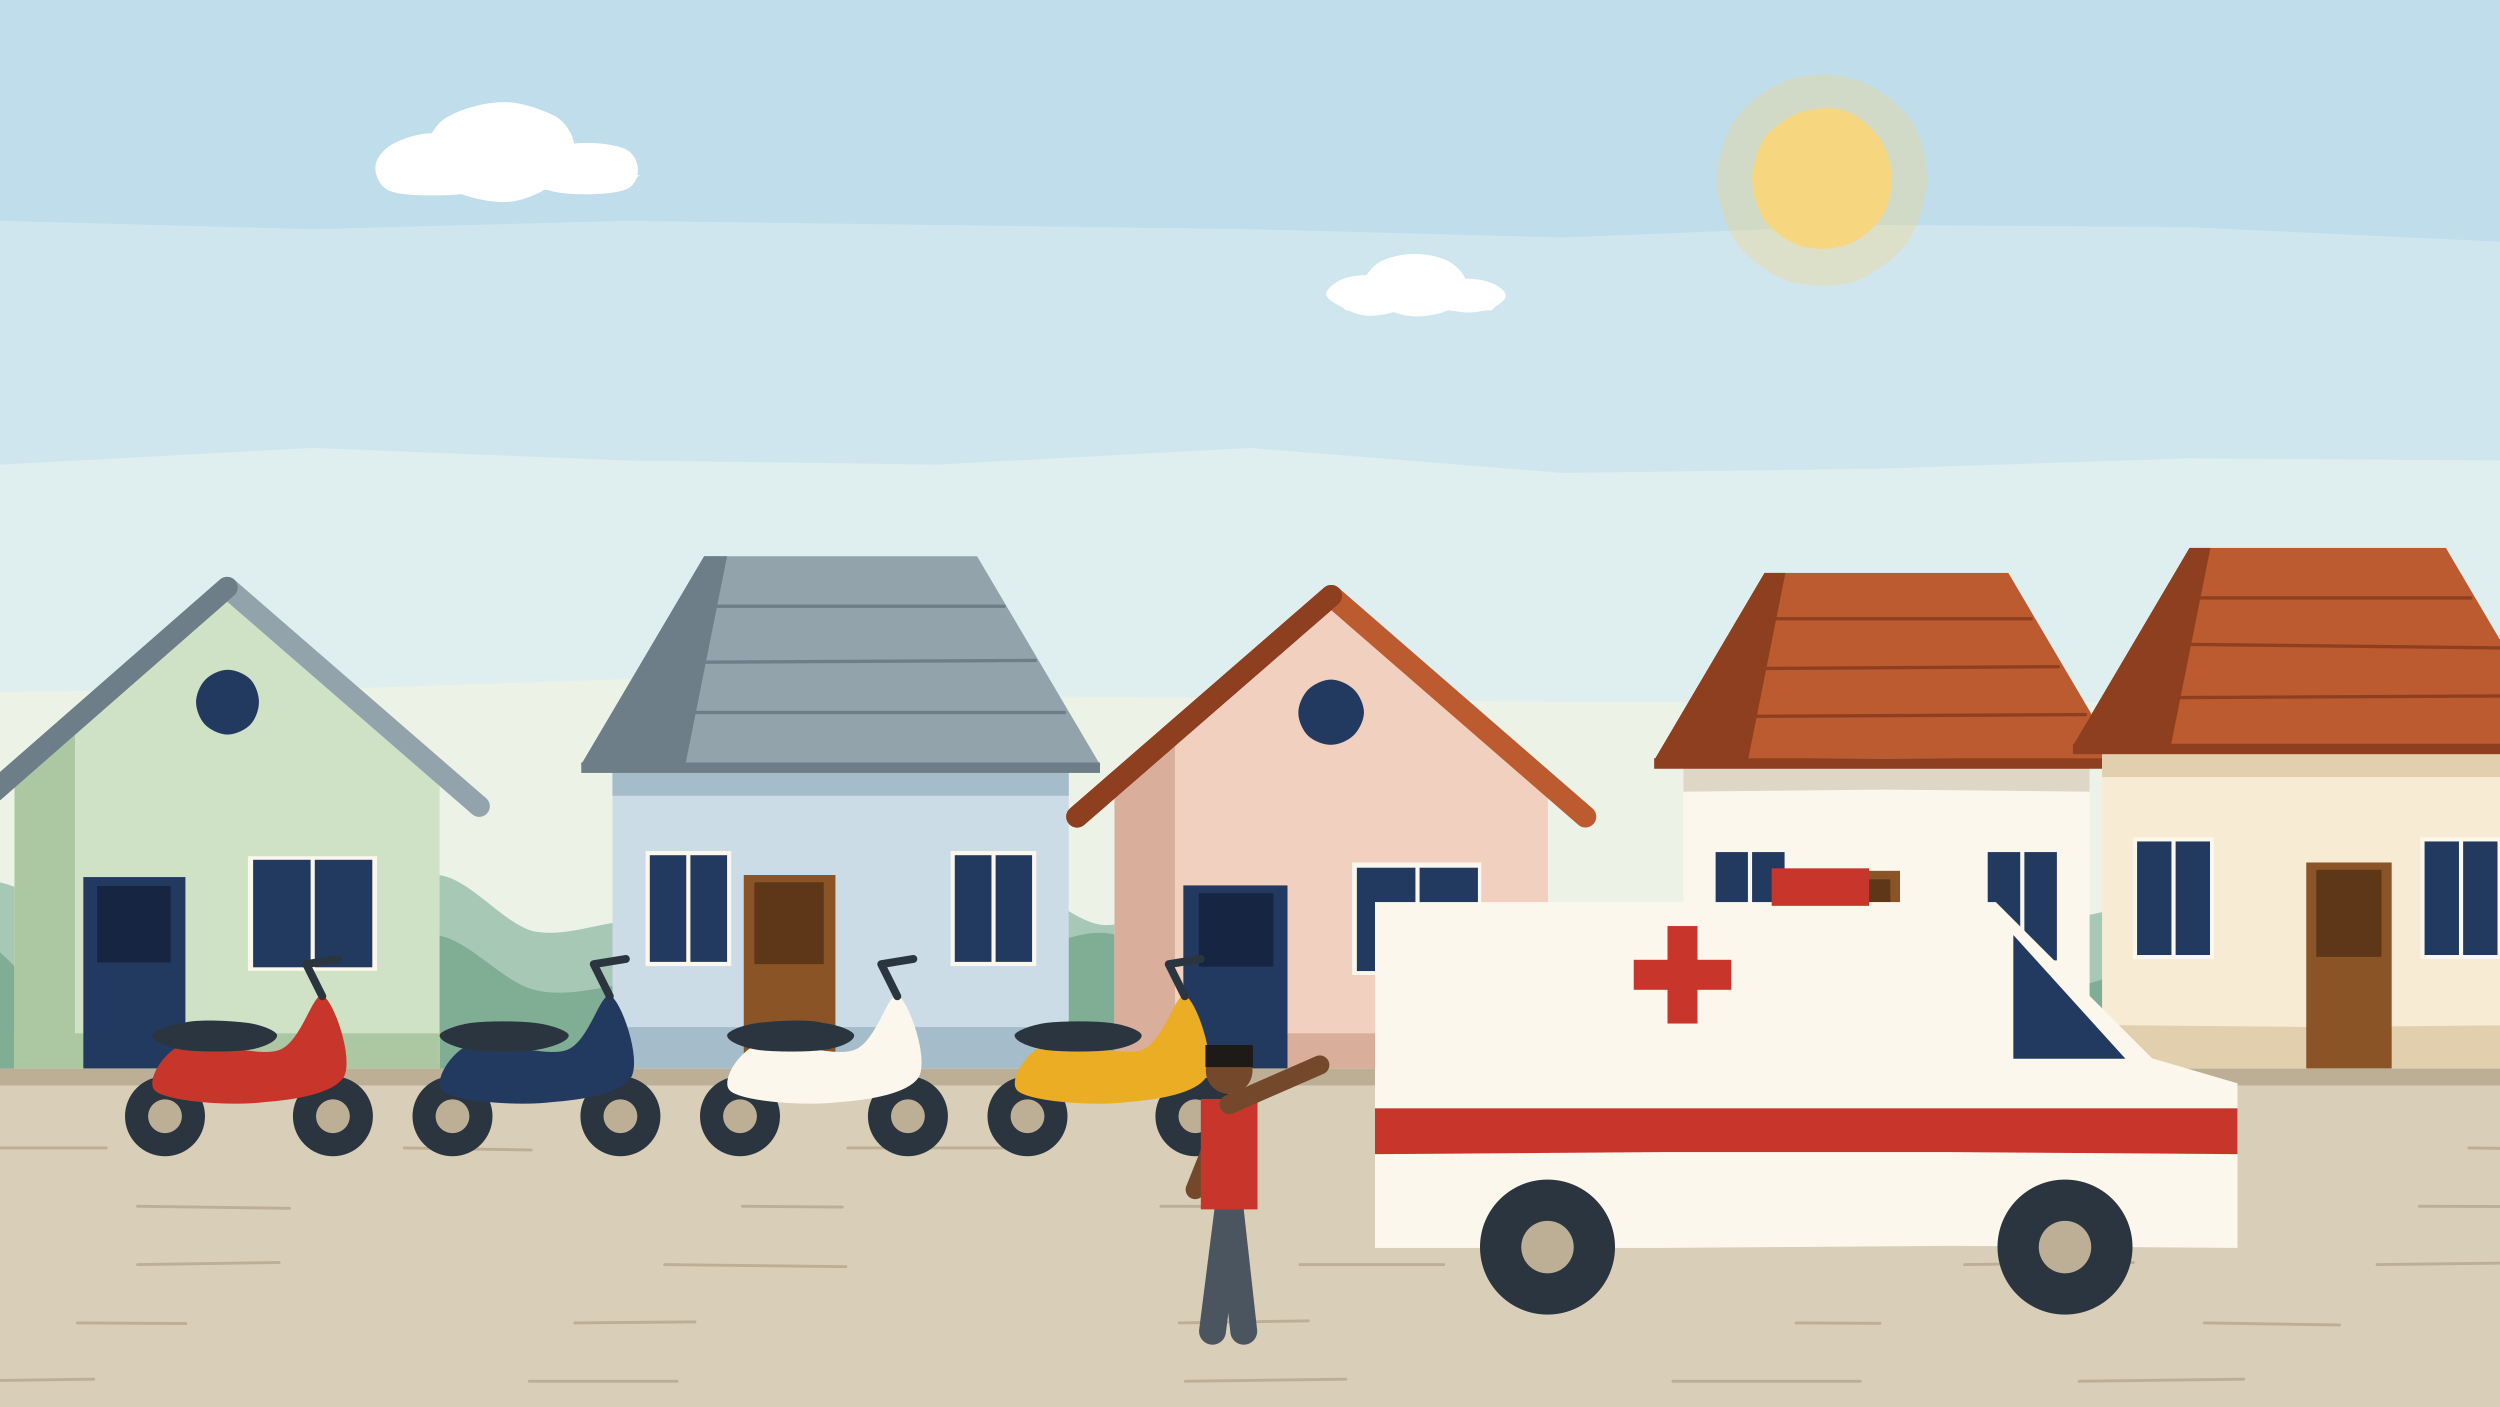
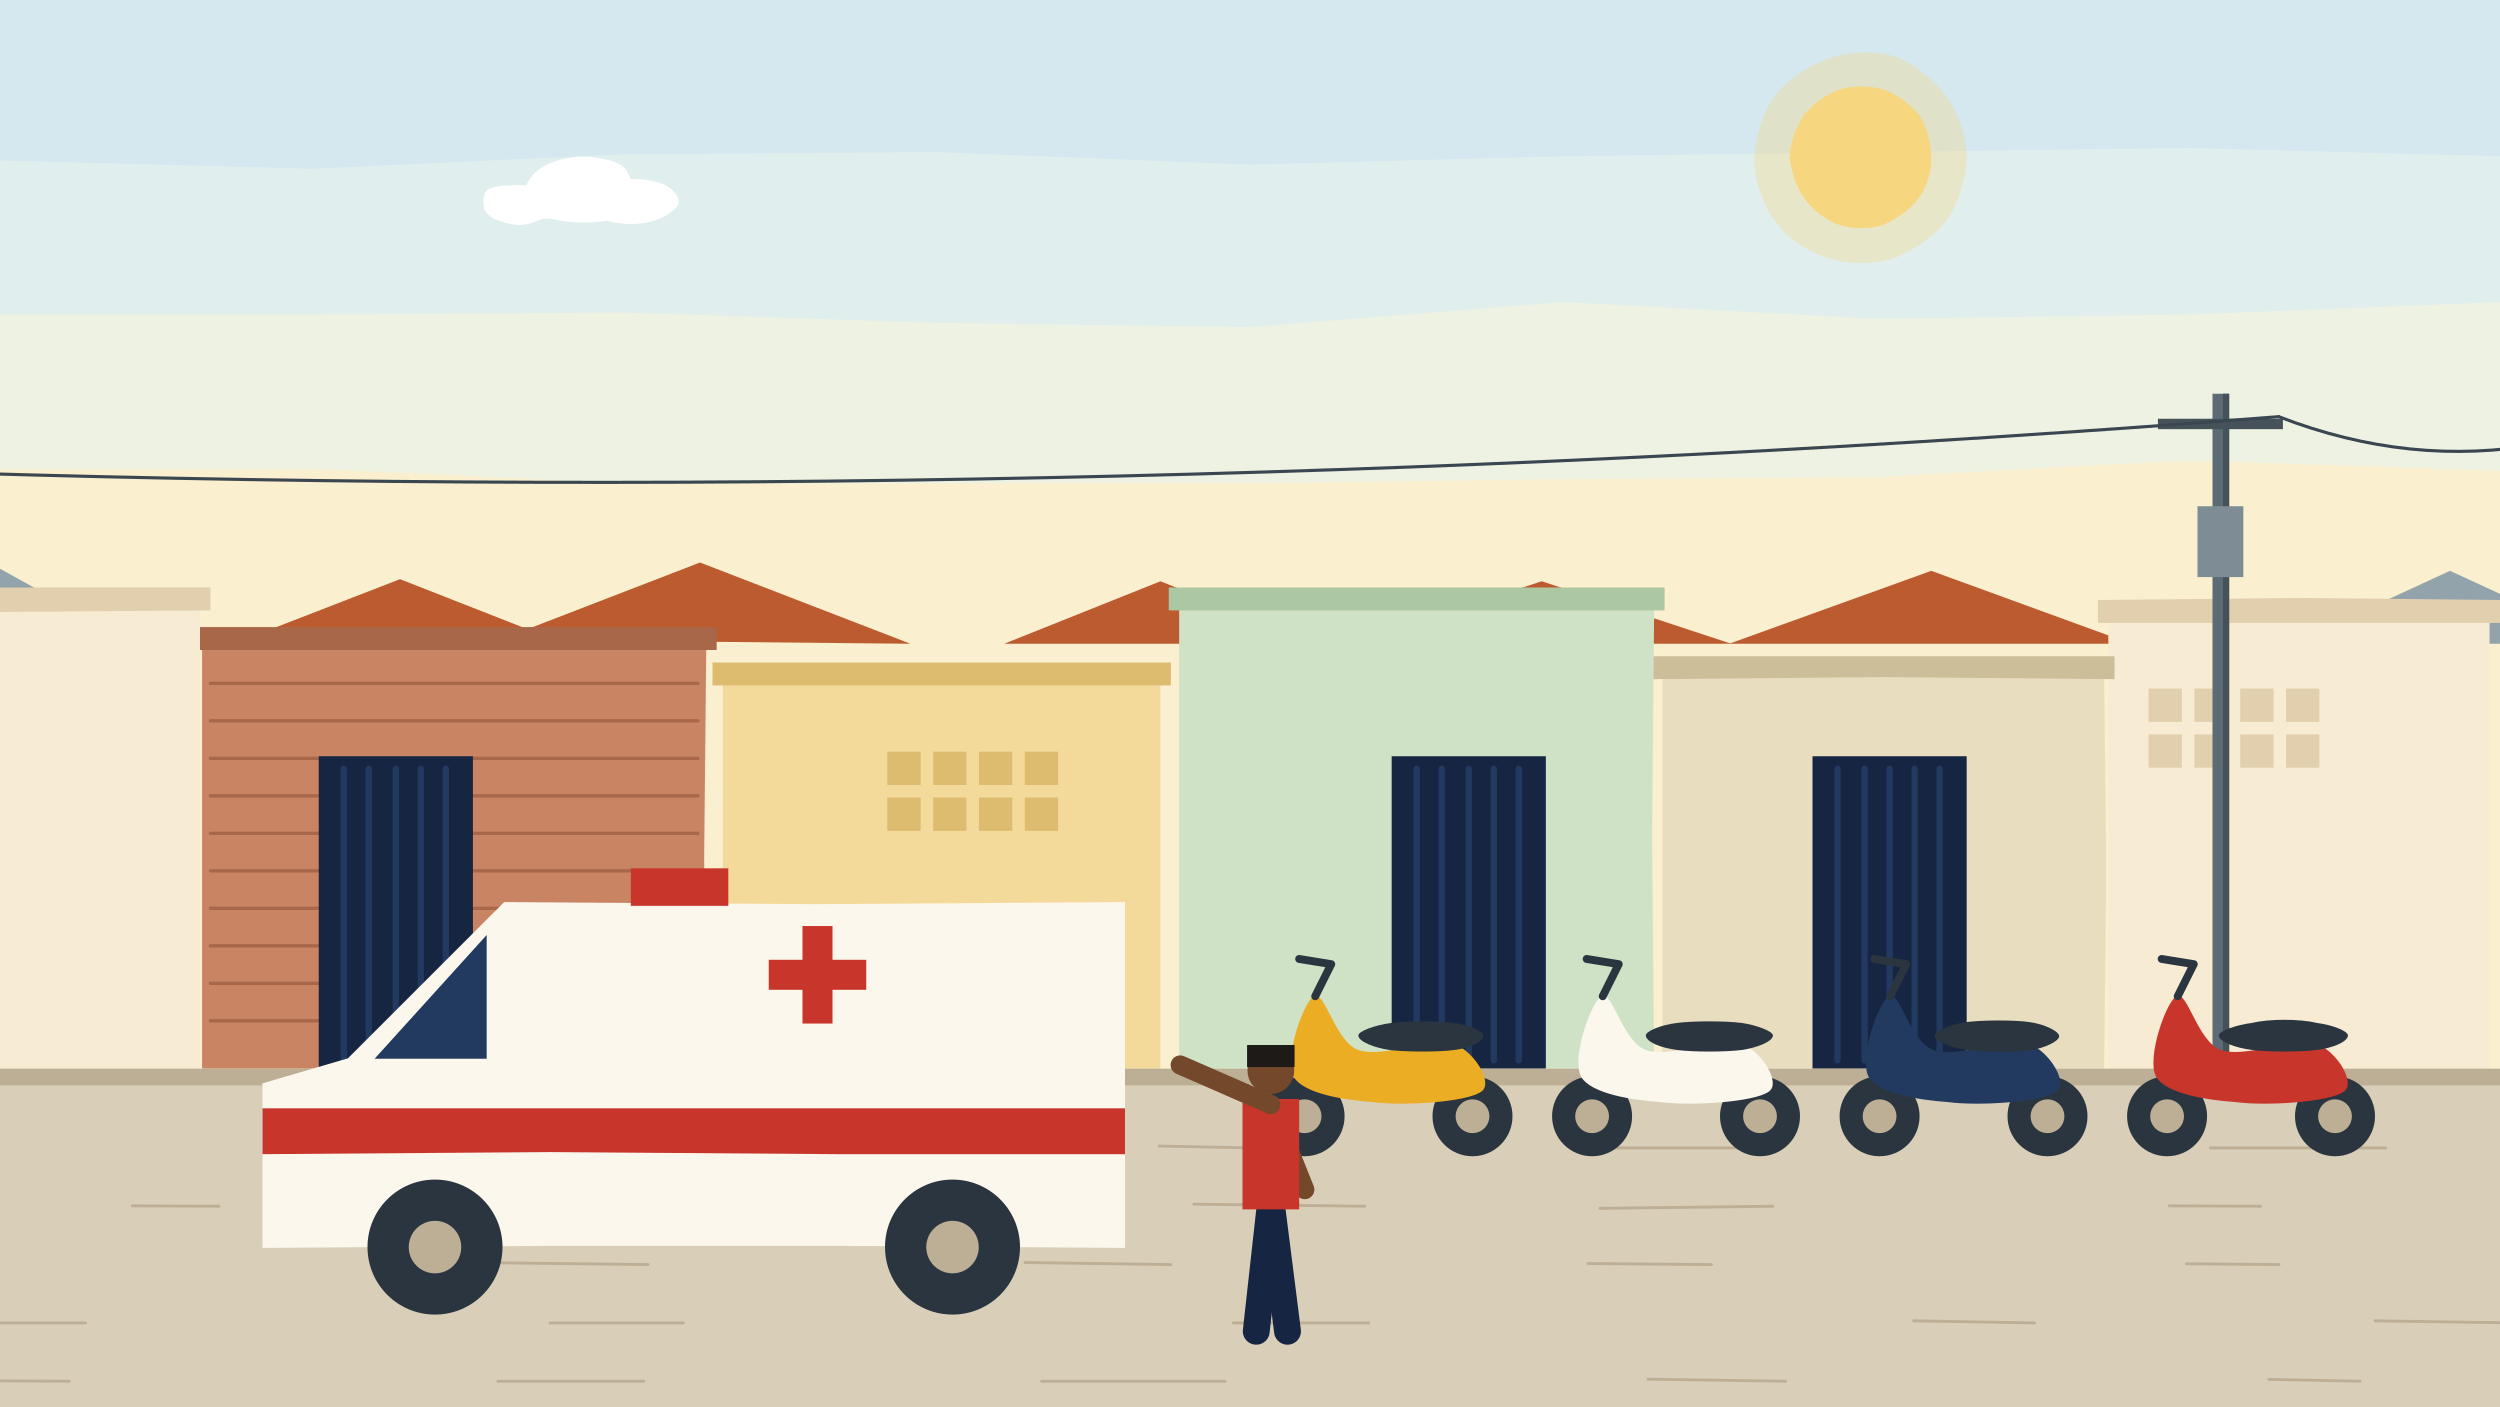
<svg xmlns="http://www.w3.org/2000/svg" viewBox="0 0 1200 675" width="1200" height="675" role="img" aria-label="Rapat Warga: Penataan Parkir Gang RW 02">
  <style>.g{fill:none;stroke-linecap:round;stroke-linejoin:round}</style>
-   <path fill="#BFDDEB" d="M-20-20l1240 0 0 715-1240 0z" />
-   <path fill="#CFE6EE" d="M0 106l150 4 150-4 150 2 150 2 150 4 150-6 150 1 150 7 20 559-1240 0z" />
-   <path fill="#DFEEEE" d="M0 223l150-8 150 6 150 2 150-8 150 12 150-2 150-5 150 1 20 454-1240 0z" />
-   <path fill="#ECF3E6" d="M0 332l150-1 150-5 150 8 150 1 150 2 150 0 150 0 150-7 20 345-1240 0z" />
-   <path fill="#F6D77F55" d="M925 86c0 10-4 21-9 30-6 8-16 15-25 19-10 3-23 3-32 0-10-3-20-11-26-19-5-8-9-20-9-30 0-10 4-22 10-30 6-8 16-15 25-18 10-3 22-3 31 0 10 3 20 10 26 18 6 8 9 20 9 30z" />
-   <path fill="#F6D77F" d="M908 86c0 7-2 15-6 20-4 5-10 10-17 12-6 2-14 2-21 0-6-2-13-7-17-12-3-5-6-13-6-20 0-7 3-15 6-20 4-5 11-10 17-12 7-2 15-3 21-1 7 2 13 8 17 13 4 6 6 13 6 20z" />
-   <path fill="#FFFFFF" d="M234.7 79.9c.1 3.7-1.2 9-5.7 11.4-4.5 2.3-14.2 2.5-21.3 2.5-7.1 0-16.8-.2-21.3-2.5-4.6-2.3-6.5-7.8-6.2-11.4 .3-3.6 3.3-7.8 7.8-10.5 4.6-2.7 13-5.5 19.7-5.5 6.7-.1 15.8 2.5 20.3 5.2 4.5 2.6 6.5 7.1 6.7 10.8z" />
-   <path fill="#FFFFFF" d="M276 72c0 6-4 12-10 16-5 4-15 9-24 9-9 0-21-3-27-7-7-4-10-12-10-18 0-5 4-13 10-16 7-4 18-7 27-7 9 0 19 4 25 7 6 4 9 11 9 16z" />
-   <path fill="#FFFFFF" d="M306.2 80.9c.1 3.1-.9 7.6-5 9.7-4.1 2-12.9 2.6-19.4 2.7-6.5 0-15.4-.5-19.8-2.5-4.4-2.1-6.8-6.8-6.6-9.9 .2-3.2 3.4-7.3 7.8-9.3 4.4-2.1 12.4-3 18.6-3 6.2 0 14.4 1 18.5 3 4 2 5.7 6.1 5.9 9.3z" />
-   <path fill="#FFFFFF" d="M183 84l124 0-8 7-108 0z" />
-   <path fill="#FFFFFF" d="M673.7 141.2c.2 2.5 .1 5.9-2.7 7.6-2.8 1.8-9.8 2.9-14.2 2.8-4.4-.2-8.9-2.1-12.2-3.9-3.4-1.7-7.9-4.2-8-6.5-.1-2.2 3.7-5.4 7.1-6.9 3.3-1.6 8.7-2.3 13.1-2.3 4.3 0 10.1 .8 13 2.3 2.8 1.6 3.7 4.5 3.9 6.9z" />
-   <path fill="#FFFFFF" d="M704 136.3c.2 3.7-2.5 8.9-6.7 11.5-4.1 2.6-12.4 4.3-18.2 4.1-5.8-.2-12.5-2.5-16.6-5.2-4.1-2.6-7.9-6.9-7.9-10.4 0-3.5 3.7-8.2 7.8-10.6 4.1-2.4 11.1-3.8 16.7-3.8 5.6 0 12.6 1.4 16.7 3.8 4.2 2.4 7.9 6.9 8.2 10.6z" />
-   <path fill="#FFFFFF" d="M722.8 141.9c0 1.9-3.2 4.4-6.1 5.7-3 1.4-7.7 2.4-11.6 2.4-3.9 0-9.1-.8-11.9-2.2-2.7-1.4-4.3-3.9-4.4-5.9-.1-2.1 1.1-5 3.8-6.3 2.7-1.4 8.5-1.9 12.5-1.8 4 .1 8.6 1 11.5 2.3 3 1.4 6.2 3.8 6.2 5.8z" />
-   <path fill="#FFFFFF" d="M641 144l80 0-5 5-70 0z" />
-   <path fill="#A8C8B6" d="M-20 675c-210-38-8-189 0-230 8-41 31-11 46-15 15-5 31-11 46-11 15-1 31 4 46 8 15 3 31 14 46 13 15-2 31-21 46-20 15 1 31 23 46 27 15 3 31-4 46-5 15-1 31-2 46-2 15 0 31 0 46 1 15 0 31 5 46 3 15-3 31-19 46-19 15 0 31 20 46 19 15 0 31-16 46-21 15-4 31-7 46-5 15 1 31 10 46 15 15 5 31 14 46 16 15 1 31-8 46-8 15-1 31 7 46 4 15-4 31-20 46-23 15-3 31-2 46 2 15 4 31 19 46 22 15 3 31-2 46-5 15-2 31-7 46-9 15-1 31-1 46 1 15 1 31 8 46 7 15-1 31-12 46-13 15-1 35-34 46 8 11 41 225 200 18 240-207 40-1050 38-1260 0z" />
-   <path fill="#7FAE95" d="M-20 675c-210-35-8-180 0-213 8-33 31 16 46 14 15-1 31-18 46-25 15-6 31-13 46-12 15 2 31 20 46 22 15 1 31-14 46-12 15 2 31 22 46 26 15 4 31-1 46-3 15-2 31-11 46-11 15-1 31 9 46 8 15-1 31-13 46-15 15-2 31 4 46 3 15-1 31-11 46-9 15 2 31 20 46 21 15 1 31-12 46-14 15-3 31 0 46 1 15 1 31 7 46 6 15 0 31-13 46-11 15 2 31 25 46 23 15-2 31-30 46-34 15-4 31 7 46 12 15 5 31 16 46 20 15 4 31 4 46 2 15-1 31-11 46-11 15-1 31 9 46 9 15 0 31-8 46-11 15-2 31-3 46-6 15-3 35-49 46-13 11 37 225 194 18 233-207 39-1050 35-1260 0z" />
-   <path fill="#CFE2C6" d="M7 513l0-143 102-86 102 86 0 143-101 0z" />
-   <path fill="#ABC8A2" d="M7 513l0-143 29-24 0 167z" />
-   <path fill="#ABC8A2" d="M7 496l102 0 102 0 0 17-102 0-102 0z" />
-   <path class="g" stroke="#93A3AB" stroke-width="10.2" d="M-11 387l120-105 121 105" />
-   <path class="g" stroke="#6E7E88" stroke-width="10.2" d="M-11 387l120-105" />
-   <path fill="#233A60" d="M124.3 337c0 3.7-1.7 8.3-4.2 10.9-2.6 2.6-7.3 4.7-10.9 4.7-3.6 0-8.3-2.2-10.8-4.8-2.5-2.6-4.3-7.2-4.3-10.8 0-3.6 1.9-8.1 4.4-10.7 2.5-2.6 7.1-4.8 10.7-4.8 3.6-.1 8.4 2 11 4.6 2.5 2.6 4.1 7.3 4.1 10.9z" />
-   <path fill="#233A60" d="M40 421l49 0 0 92-49 0z" />
-   <path fill="#162542" d="M46.6 425.3l35.3 0 0 36.7-35.3 0z" />
-   <path fill="#FBF7EC" d="M119 411l62 0 0 55-62 0z" />
-   <path fill="#233A60" d="M121.5 412.7l57.2 0 0 51.6-57.2 0z" />
-   <path class="g" stroke="#FBF7EC" stroke-width="2" d="M150.1 412.7l0 51.6" />
-   <path fill="#CBDCE6" d="M294 362l110 0 109 0 0 151-109 0-110 0z" />
-   <path fill="#A5BDCB" d="M294 493l110 0 109 0 0 20-109 0-110 0z" />
-   <path fill="#A5BDCB" d="M294 362l109 1 110-1 0 20-109 0-110 0z" />
-   <path fill="#93A3AB" d="M279 367l59-100 131 0 59 100-125 0z" />
-   <path fill="#6E7E88" d="M279 367l59-100 11 0-20 100z" />
-   <path class="g" stroke="#6E7E88" stroke-width="1.6" d="M325 291l157 0M311 318l186-1M296 342l215 0" />
-   <path fill="#6E7E88" d="M279 366l125 0 124 0 0 5-124 0-125 0z" />
-   <path fill="#8B5427" d="M357 420l44 0 0 93-44 0z" />
-   <path fill="#5E3618" d="M362.1 423.5l33.3 0 0 39.3-33.3 0z" />
-   <path fill="#FBF7EC" d="M309.9 408.5l41.1 0 0 55.2-41.1 0z" />
-   <path fill="#233A60" d="M311.9 410.5l37.1 0 0 51.2-37.1 0z" />
-   <path class="g" stroke="#FBF7EC" stroke-width="2" d="M330.4 410.5l0 51.2" />
-   <path fill="#FBF7EC" d="M456.3 408.5l41.1 0 0 55.2-41.1 0z" />
-   <path fill="#233A60" d="M458.3 410.5l37.1 0 0 51.2-37.1 0z" />
-   <path class="g" stroke="#FBF7EC" stroke-width="2" d="M476.9 410.5l0 51.2" />
-   <path fill="#F1D0C0" d="M535 513l0-138 104-87 104 87 0 138-103 0z" />
-   <path fill="#D9AE9B" d="M535 513l0-138 29-24 0 162z" />
-   <path fill="#D9AE9B" d="M535 496l104 0 104 0 0 17-104 0-104 0z" />
-   <path class="g" stroke="#BC5A30" stroke-width="10.4" d="M517 392l122-106 122 106" />
-   <path class="g" stroke="#8E3F20" stroke-width="10.4" d="M517 392l122-106" />
-   <path fill="#233A60" d="M654.7 342c0 3.6-2.3 8.3-4.9 10.9-2.7 2.6-7.2 4.6-10.9 4.6-3.6 .1-8.4-1.8-11.1-4.4-2.6-2.6-4.7-7.4-4.6-11.1 0-3.7 2.1-8.3 4.7-11 2.7-2.6 7.3-4.8 11-4.8 3.7 0 8.4 2.2 11 4.8 2.7 2.6 4.8 7.4 4.8 11z" />
-   <path fill="#233A60" d="M568 425l50 0 0 88-50 0z" />
-   <path fill="#162542" d="M575.4 428.7l35.8 0 0 35.3-35.8 0z" />
-   <path fill="#FBF7EC" d="M649 414l62 0 0 54-62 0z" />
-   <path fill="#233A60" d="M651.3 416.5l58.1 0 0 49.6-58.1 0z" />
-   <path class="g" stroke="#FBF7EC" stroke-width="2" d="M680.4 416.5l0 49.6" />
-   <path fill="#FBF7EC" d="M808 360l98 0 97 0 0 153-98 0-97 0z" />
-   <path fill="#DED7C5" d="M808 493l97 0 98 0 0 20-98 0-97 0z" />
-   <path fill="#DED7C5" d="M808 360l97 0 98 0 0 20-98-1-97 1z" />
-   <path fill="#BC5A30" d="M794 365l53-90 117 0 53 90-113-1z" />
-   <path fill="#8E3F20" d="M794 365l53-90 10 0-18 90z" />
-   <path class="g" stroke="#8E3F20" stroke-width="1.6" d="M836 297l139 0M823 321l165-1M809 344l192-1" />
-   <path fill="#8E3F20" d="M794 364l111 0 112 0 0 5-112 0-111 0z" />
-   <path fill="#8B5427" d="M873 418l39 0 0 95-39 0z" />
-   <path fill="#5E3618" d="M877.8 422.1l29.6 0 0 39.9-29.6 0z" />
-   <path fill="#FBF7EC" d="M821.5 407l37.1 0 0 56-37.1 0z" />
-   <path fill="#233A60" d="M823.5 409l33.1 0 0 52-33.1 0z" />
-   <path class="g" stroke="#FBF7EC" stroke-width="2" d="M840 409l0 52" />
-   <path fill="#FBF7EC" d="M952.1 407l37.2 0 0 56-37.2 0z" />
-   <path fill="#233A60" d="M954.1 409l33.2 0 0 52-33.2 0z" />
-   <path class="g" stroke="#FBF7EC" stroke-width="2" d="M970.7 409l0 52" />
-   <path fill="#F7EBD3" d="M1009 353l103 0 103 0 0 160-103 0-103 0z" />
-   <path fill="#E2CFAE" d="M1009 492l103 1 103-1 0 21-102 0-104 0z" />
-   <path fill="#E2CFAE" d="M1009 353l103 0 103 0 0 20-103 0-103 0z" />
-   <path fill="#BC5A30" d="M995 358l56-95 123 0 56 95-119 1z" />
-   <path fill="#8E3F20" d="M995 358l56-95 10 0-19 95z" />
-   <path class="g" stroke="#8E3F20" stroke-width="1.6" d="M1039 287l147 0M1025 309l175 2M1011 335l203-1" />
-   <path fill="#8E3F20" d="M995 357l117 0 118 0 0 5-118 0-117 0z" />
-   <path fill="#8B5427" d="M1107 414l41 0 0 99-41 0z" />
-   <path fill="#5E3618" d="M1111.8 417.5l31.3 0 0 41.8-31.3 0z" />
-   <path fill="#FBF7EC" d="M1023.8 401.9l39 0 0 58.5-39 0z" />
-   <path fill="#233A60" d="M1025.8 403.9l35 0 0 54.5-35 0z" />
-   <path class="g" stroke="#FBF7EC" stroke-width="2" d="M1043.3 403.9l0 54.5" />
-   <path fill="#FBF7EC" d="M1161.8 401.9l39 0 0 58.5-39 0z" />
-   <path fill="#233A60" d="M1163.8 403.9l35 0 0 54.5-35 0z" />
-   <path class="g" stroke="#FBF7EC" stroke-width="2" d="M1181.3 403.9l0 54.5" />
-   <path fill="#D9CEB8" d="M-20 513l1240 0 0 182-1240 0z" />
-   <path fill="#BDAF95" d="M-20 513l155 0 155 0 155 0 155 0 155 0 155 0 155 0 155 0 0 8-155 0-155 0-155 0-155 0-155 0-155 0-155 0-155 0z" />
-   <path class="g" stroke="#BDAF95" stroke-width="1.4" d="M-12 551l63 0M194 551l61 1M407 551l87 0M676.8 551l51.2-.5M920.7 551l40.8 .7M1185 551l71 1M66 579l73 1M356.3 579l48 .4M557.2 579l41.7 .1M825.9 579l46 .1M1161.2 579l57.6 .2M66 607l68-1M319 607l87 1M624 607l69 0M943 607l81-1M1141 607l85-1M37.2 635l52 .3M275.9 635l57.7-.5M566 635l62-1M862.1 635l40.3 .2M1058 635l65 1M-27 663l72-1M254 663l71 0M569 663l77-1M803 663l90 0M998 663l79-1" />
-   <circle fill="#2A3540" cx="79.2" cy="535.8" r="19.2" />
-   <circle fill="#BDAF95" cx="79.2" cy="535.8" r="8.1" />
-   <circle fill="#2A3540" cx="159.8" cy="535.8" r="19.2" />
-   <circle fill="#BDAF95" cx="159.8" cy="535.8" r="8.1" />
-   <path fill="#C8352B" d="M75 524c-6-4 3-19 13-23 10-3 35 7 46 3 11-4 16-28 21-26 5 2 15 30 10 39-5 8-24 11-38 12-15 2-45 0-52-5z" />
-   <path fill="#2A3540" d="M133 497c0 3-7 6-14 7-8 1-23 1-31 0-7-1-15-4-15-7 0-2 7-5 15-6 7-2 23-1 31 0 7 1 14 4 14 6z" />
-   <path class="g" stroke="#2A3540" stroke-width="3.8" d="M154.7 478.2l-7.7-15.4 15.4-2.5" />
-   <circle fill="#2A3540" cx="217.2" cy="535.8" r="19.2" />
-   <circle fill="#BDAF95" cx="217.2" cy="535.8" r="8.1" />
-   <circle fill="#2A3540" cx="297.8" cy="535.8" r="19.2" />
-   <circle fill="#BDAF95" cx="297.8" cy="535.8" r="8.1" />
-   <path fill="#233A60" d="M213 524c-6-4 3-19 13-23 10-3 35 7 46 3 11-4 16-28 21-26 5 2 15 30 10 39-5 8-24 11-38 12-15 2-45 0-52-5z" />
-   <path fill="#2A3540" d="M273 497c0 3-9 6-16 7-8 1-23 1-31 0-7-1-15-4-15-7 0-2 8-5 15-6 8-1 23-1 31 0 8 1 16 4 16 6z" />
-   <path class="g" stroke="#2A3540" stroke-width="3.8" d="M292.7 478.2l-7.7-15.4 15.4-2.5" />
-   <circle fill="#2A3540" cx="355.2" cy="535.8" r="19.2" />
-   <circle fill="#BDAF95" cx="355.2" cy="535.8" r="8.1" />
-   <circle fill="#2A3540" cx="435.8" cy="535.8" r="19.2" />
-   <circle fill="#BDAF95" cx="435.8" cy="535.8" r="8.1" />
-   <path fill="#FBF7EC" d="M351 524c-6-4 3-19 13-23 10-3 35 7 46 3 11-4 16-28 21-26 5 2 15 30 10 39-5 8-24 11-38 12-15 2-45 0-52-5z" />
-   <path fill="#2A3540" d="M410 497c0 3-7 6-15 7-7 1-23 1-31 0-7-1-15-4-15-7 0-2 7-5 15-6 8-1 24-2 31 0 8 1 15 4 15 6z" />
-   <path class="g" stroke="#2A3540" stroke-width="3.8" d="M430.7 478.2l-7.7-15.4 15.4-2.5" />
-   <circle fill="#2A3540" cx="493.2" cy="535.8" r="19.2" />
-   <circle fill="#BDAF95" cx="493.2" cy="535.8" r="8.1" />
-   <circle fill="#2A3540" cx="573.8" cy="535.8" r="19.2" />
-   <circle fill="#BDAF95" cx="573.8" cy="535.8" r="8.1" />
-   <path fill="#EAAD24" d="M489 524c-6-4 3-19 13-23 10-3 35 7 46 3 11-4 16-28 21-26 5 2 15 30 10 39-5 8-24 11-38 12-15 2-45 0-52-5z" />
-   <path fill="#2A3540" d="M548 497c0 3-7 6-15 7-7 1-23 1-31 0-7-1-15-4-15-7 0-2 8-5 15-6 8-1 24-1 31 0 8 1 15 4 15 6z" />
-   <path class="g" stroke="#2A3540" stroke-width="3.8" d="M568.7 478.2l-7.7-15.4 15.4-2.5" />
-   <path fill="#FBF7EC" d="M660 599l0-166 149 0 149 0 75 75 41 12 0 79-138-1-138 1z" />
-   <path fill="#233A60" d="M966.4 448.8l53.8 59.4-53.8 0z" />
-   <path fill="#C8352B" d="M660 532l138 0 138 0 138 0 0 22-138-1-138 0-138 1z" />
-   <path fill="#C8352B" d="M784.2 460.7l46.8 0 0 14.4-46.8 0z" />
-   <path fill="#C8352B" d="M800.4 444.5l14.4 0 0 46.8-14.4 0z" />
-   <path fill="#C8352B" d="M850.4 416.8l46.8 0 0 18-46.8 0z" />
-   <circle fill="#2A3540" cx="742.8" cy="598.6" r="32.4" />
-   <circle fill="#BDAF95" cx="742.8" cy="598.6" r="12.6" />
-   <circle fill="#2A3540" cx="991.2" cy="598.6" r="32.4" />
-   <circle fill="#BDAF95" cx="991.2" cy="598.6" r="12.6" />
-   <path class="g" stroke="#74482A" stroke-width="9.2" d="M590 530.2l-16.3 40.8" />
-   <path class="g" stroke="#4A5560" stroke-width="12.9" d="M590 576l-8 63" />
-   <path class="g" stroke="#4A5560" stroke-width="12.9" d="M590 576l7 63" />
-   <path fill="#C8352B" d="M576.4 527.5l27.2 0 0 53-27.2 0z" />
-   <circle fill="#74482A" cx="590" cy="513.9" r="11.2" />
-   <path fill="#1E1A18" d="M578.6 501.6l22.8 0 0 10.6-22.8 0z" />
-   <path class="g" stroke="#74482A" stroke-width="9.2" d="M590 530.2l43.5-19" />
+   <g transform="translate(1200 0) scale(-1 1)">
+     <path fill="#D5E7EF" d="M-20-20l1240 0 0 715-1240 0z" />
+     <path fill="#E1EEEE" d="M0 75l150-4 150 2 150 2 150 4 150-6 150 1 150 7 150-4 20 598-1240 0z" />
+     <path fill="#EEF2E2" d="M0 145l150 6 150 2 150-8 150 12 150-2 150-5 150 1 150 0 20 524-1240 0z" />
+     <path fill="#FAEFCF" d="M0 226l150-5 150 8 150 1 150 2 150 0 150 0 150-7 150 0 20 450-1240 0z" />
+     <path fill="#F6D77F55" d="M358 76c0 10-4 22-10 30-5 8-16 15-26 18-9 3-22 3-31 0-10-4-20-11-26-19-5-8-9-20-9-29 0-10 4-22 10-30 6-8 16-16 25-19 9-3 22-2 31 1 9 3 20 10 26 18 6 8 9 19 10 30z" />
+     <path fill="#F6D77F" d="M341 76c-1 6-3 14-7 19-4 6-11 11-17 13-6 2-15 2-21 0-6-3-13-7-17-13-4-5-6-13-6-19 0-7 2-15 6-21 4-5 11-10 17-12 6-2 15-2 21 0 6 2 13 7 17 12 4 6 7 14 7 21z" />
+     <path fill="#FFFFFF" d="M918.2 97.2c0 2.6-3.4 6.1-7 7.8-3.6 1.7-10 2.6-14.8 2.5-4.7 0-10.1-1.2-13.9-2.9-3.7-1.8-8-4.8-8.3-7.4-.3-2.7 2.8-6.5 6.6-8.4 3.7-1.9 10.5-3 15.6-2.9 5.2 0 11.6 1.3 15.2 3.2 3.6 1.9 6.7 5.4 6.6 8.1z" />
+     <path fill="#FFFFFF" d="M947.9 91.6c0 3.9-3.9 9.1-8.4 11.6-4.4 2.5-12 3.5-18.2 3.6-6.3 .1-15.1-.6-19.2-3.1-4-2.5-5.2-8-5.3-12.1-.1-4 .9-9.5 5-12.3 4-2.7 13.2-4.2 19.5-4.1 6.2 .2 13.8 2.2 18.2 4.9 4.5 2.7 8.4 7.7 8.4 11.5z" />
+     <path fill="#FFFFFF" d="M967.9 97.8c-.2 2.4-1.3 5.1-4.3 6.7-2.9 1.7-9.1 3.6-13.4 3.5-4.3-.1-8.9-2.2-12.4-3.9-3.5-1.7-8.2-4-8.5-6.3-.3-2.2 3.2-5.6 6.7-7 3.5-1.5 9.4-1.8 14.2-1.9 4.8 0 11.8 .1 14.8 1.6 2.9 1.4 3.1 5 2.9 7.3z" />
+     <path fill="#FFFFFF" d="M879 100l89 0-5 5-79 0z" />
+     <path fill="#93A3AB" d="M-52 309l76-35 76 35z" />
+     <path fill="#BC5A30" d="M177 309l96-35 97 35-97 0z" />
+     <path fill="#BC5A30" d="M369 309l91-30 91 30-91 0z" />
+     <path fill="#BC5A30" d="M568 309l75-30 75 30z" />
+     <path fill="#BC5A30" d="M763 309l101-39 101 39-100-1z" />
+     <path fill="#BC5A30" d="M929 309l79-31 80 31z" />
+     <path fill="#93A3AB" d="M1135 309l74-41 75 41z" />
+     <path fill="#F7EBD3" d="M5 297l92-1 91 1 0 108 0 108-91 0-92 0 0-108z" />
+     <path fill="#E2CFAE" d="M0 288l97-1 96 1 0 11-96 0-97 0z" />
+     <path fill="#E2CFAE" d="M86.7 330.5l16 0 0 16-16 0z" />
+     <path fill="#E2CFAE" d="M108.7 330.5l16 0 0 16-16 0z" />
+     <path fill="#E2CFAE" d="M130.7 330.5l16 0 0 16-16 0z" />
+     <path fill="#E2CFAE" d="M152.7 330.5l16 0 0 16-16 0z" />
+     <path fill="#E2CFAE" d="M86.7 352.5l16 0 0 16-16 0z" />
+     <path fill="#E2CFAE" d="M108.7 352.5l16 0 0 16-16 0z" />
+     <path fill="#E2CFAE" d="M130.7 352.5l16 0 0 16-16 0z" />
+     <path fill="#E2CFAE" d="M152.7 352.5l16 0 0 16-16 0z" />
+     <path fill="#E9DDBF" d="M190 324l106 0 106 0 0 94 0 95-106 0-106 0-1-95z" />
+     <path fill="#CDBE9A" d="M185 315l111 0 111 0 0 11-111-1-111 1z" />
+     <path fill="#162542" d="M256 363l74 0 0 150-74 0z" />
+     <path class="g" stroke="#233A60" stroke-width="3" d="M269 369l0 140M281 369l0 140M293 369l0 140M305 369l0 140M318 369l0 140" />
+     <path fill="#CFE2C6" d="M406 291l114 0 114 0 0 111 0 111-113 0-115 0 1-111z" />
+     <path fill="#ABC8A2" d="M401 282l119 0 119 0 0 11-119 0-119 0z" />
+     <path fill="#162542" d="M458 363l74 0 0 150-74 0z" />
+     <path class="g" stroke="#233A60" stroke-width="3" d="M471 369l0 140M483 369l0 140M495 369l0 140M508 369l0 140M520 369l0 140" />
+     <path fill="#F4DA9A" d="M643 327l104 0 106 0 0 93 0 93-105 0-105 0 0-93z" />
+     <path fill="#DDBB6F" d="M638 318l110 0 110 0 0 11-110 0-110 0z" />
+     <path fill="#DDBB6F" d="M692.1 360.8l16 0 0 16-16 0z" />
+     <path fill="#DDBB6F" d="M714.1 360.8l16 0 0 16-16 0z" />
+     <path fill="#DDBB6F" d="M736.1 360.8l16 0 0 16-16 0z" />
+     <path fill="#DDBB6F" d="M758.1 360.8l16 0 0 16-16 0z" />
+     <path fill="#DDBB6F" d="M692.1 382.8l16 0 0 16-16 0z" />
+     <path fill="#DDBB6F" d="M714.1 382.8l16 0 0 16-16 0z" />
+     <path fill="#DDBB6F" d="M736.1 382.8l16 0 0 16-16 0z" />
+     <path fill="#DDBB6F" d="M758.1 382.8l16 0 0 16-16 0z" />
+     <path fill="#8E3F20" d="M775.7 505.5l16.2 0-2.2 13.5-11.7 0z" />
+     <path fill="#3F7D52" d="M797.2 497.4c.3 2.6-2.6 7.3-5.2 8.7-2.6 1.5-7.6 .8-10.5 0-3-.8-6-2.6-7.3-4.8-1.3-2.1-1.8-6-.6-8.1 1.2-2.1 5.1-4.2 7.8-4.6 2.8-.4 6 .7 8.6 2.2 2.7 1.5 6.8 4 7.2 6.6z" />
+     <circle fill="#C8352B" cx="778.4" cy="493.8" r="2.3" />
+     <circle fill="#C8352B" cx="786.5" cy="490.2" r="2.3" />
+     <circle fill="#C8352B" cx="791" cy="497.4" r="2.3" />
+     <path fill="#C98463" d="M861 310l121 0 121 0 0 102 0 101-121 0-121 0 1-101z" />
+     <path fill="#A9674A" d="M856 301l126 0 126 0 0 11-125 0-127 0z" />
+     <path class="g" stroke="#A9674A" stroke-width="1.6" d="M865 328l234 0M865 346l234 0M865 364l234 0M865 382l234 0M865 400l234 0M865 418l234 0M865 436l234 0M865 454l234 0M865 472l234 0M865 490l234 0" />
+     <path fill="#162542" d="M973 363l74 0 0 150-74 0z" />
+     <path class="g" stroke="#233A60" stroke-width="3" d="M986 369l0 140M998 369l0 140M1010 369l0 140M1023 369l0 140M1035 369l0 140" />
+     <path fill="#F7EBD3" d="M1104 291l134 0 134 0 0 112 0 110-134 0-134 0 0-111z" />
+     <path fill="#E2CFAE" d="M1099 282l139 0 139 0 0 11-139 1-139-1z" />
+     <path fill="#E2CFAE" d="M1211.4 325.5l16 0 0 16-16 0z" />
+     <path fill="#E2CFAE" d="M1233.4 325.5l16 0 0 16-16 0z" />
+     <path fill="#E2CFAE" d="M1255.4 325.5l16 0 0 16-16 0z" />
+     <path fill="#E2CFAE" d="M1277.4 325.5l16 0 0 16-16 0z" />
+     <path fill="#E2CFAE" d="M1211.4 347.5l16 0 0 16-16 0z" />
+     <path fill="#E2CFAE" d="M1233.4 347.5l16 0 0 16-16 0z" />
+     <path fill="#E2CFAE" d="M1255.4 347.5l16 0 0 16-16 0z" />
+     <path fill="#E2CFAE" d="M1277.4 347.5l16 0 0 16-16 0z" />
+     <path fill="#8E3F20" d="M1278.9 505.5l16.2 0-2.2 13.5-11.7 0z" />
+     <path fill="#3F7D52" d="M1298 497.4c.1 2.3-2.2 5.2-4.5 6.9-2.3 1.7-6.6 3.8-9.2 3.2-2.6-.5-4.9-4-6.3-6.4-1.3-2.5-2.9-5.9-1.8-8.1 1.1-2.2 5.4-4.8 8.2-5.2 2.9-.4 6.6 1.4 8.9 3 2.2 1.6 4.7 4.3 4.7 6.6z" />
+     <circle fill="#C8352B" cx="1281.6" cy="493.8" r="2.3" />
+     <circle fill="#C8352B" cx="1289.7" cy="490.2" r="2.3" />
+     <circle fill="#C8352B" cx="1294.2" cy="497.4" r="2.3" />
+     <path fill="#5C6B74" d="M130 189l8 0 0 165 0 165-8 0 0-165z" />
+     <path fill="#46525A" d="M130 189l3 0 0 165 0 165-3 0 0-165z" />
+     <path fill="#46525A" d="M104.2 201l60 0 0 5-60 0z" />
+     <path fill="#7E8D95" d="M123.2 243l22 0 0 34-22 0z" />
+     <path class="g" stroke="#3A4650" stroke-width="1.5" d="M-20 213q63.1 11.5 126.2-13" />
+     <path class="g" stroke="#3A4650" stroke-width="1.5" d="M106.2 200q556.9 43.5 1113.8 27" />
+     <path fill="#D9CEB8" d="M-20 513l1240 0 0 182-1240 0z" />
+     <path fill="#BDAF95" d="M-20 513l155 0 155 0 155 0 155 0 155 0 155 0 155 0 155 0 0 8-155 0-155 0-155 0-155 0-155 0-155 0-155 0-155 0z" />
+     <path class="g" stroke="#BDAF95" stroke-width="1.4" d="M55 551l84 0M365 551l78 0M598.3 551l45.3-.9M931.6 551l59.5 .1M115 579l43.8-.2M349 579l83 1M545 579l82-1M875 579l84 0M1094.9 579l41.6-.2M106.1 607l44.4-.4M378.5 607l59.2-.5M638 607l70-1M889 607l84-1M-7 635l67-1M223.5 635l57.9-1M543 635l65 0M872 635l64 0M1159 635l82 0M67.2 663l43.7-.9M343 663l66-1M612 663l88 0M891 663l70 0M1166.7 663l42-.2" />
+     <circle fill="#2A3540" cx="79.2" cy="535.8" r="19.2" />
+     <circle fill="#BDAF95" cx="79.2" cy="535.8" r="8.1" />
+     <circle fill="#2A3540" cx="159.8" cy="535.8" r="19.2" />
+     <circle fill="#BDAF95" cx="159.8" cy="535.8" r="8.1" />
+     <path fill="#C8352B" d="M75 524c-6-4 3-19 13-23 10-3 35 7 46 3 11-4 16-28 21-26 5 2 15 30 10 39-5 8-24 11-38 12-15 2-45 0-52-5z" />
+     <path fill="#2A3540" d="M135 497c0 3-8 6-16 7-8 1-23 1-31 0-8-1-15-4-15-7 0-2 7-5 15-6 8-2 23-2 31 0 8 1 16 4 16 6z" />
+     <path class="g" stroke="#2A3540" stroke-width="3.8" d="M154.7 478.2l-7.7-15.4 15.4-2.5" />
+     <circle fill="#2A3540" cx="217.2" cy="535.8" r="19.2" />
+     <circle fill="#BDAF95" cx="217.2" cy="535.8" r="8.1" />
+     <circle fill="#2A3540" cx="297.8" cy="535.8" r="19.2" />
+     <circle fill="#BDAF95" cx="297.8" cy="535.8" r="8.1" />
+     <path fill="#233A60" d="M213 524c-6-4 3-19 13-23 10-3 35 7 46 3 11-4 16-28 21-26 5 2 15 30 10 39-5 8-24 11-38 12-15 2-45 0-52-5z" />
+     <path fill="#2A3540" d="M271.5 497.4c-.1 2.2-7.4 5.3-15 6.5-7.7 1.1-23.2 1.4-30.7 .3-7.5-1.1-14.2-4.5-14.2-6.8 0-2.3 6.6-5.7 14.2-6.8 7.5-1.1 23.5-1 31.1 .1 7.6 1.2 14.7 4.5 14.6 6.7z" />
+     <path class="g" stroke="#2A3540" stroke-width="3.8" d="M292.7 478.2l-7.7-15.4 15.4-2.5" />
+     <circle fill="#2A3540" cx="355.2" cy="535.8" r="19.2" />
+     <circle fill="#BDAF95" cx="355.2" cy="535.8" r="8.1" />
+     <circle fill="#2A3540" cx="435.8" cy="535.8" r="19.2" />
+     <circle fill="#BDAF95" cx="435.8" cy="535.8" r="8.1" />
+     <path fill="#FBF7EC" d="M351 524c-6-4 3-19 13-23 10-3 35 7 46 3 11-4 16-28 21-26 5 2 15 30 10 39-5 8-24 11-38 12-15 2-45 0-52-5z" />
+     <path fill="#2A3540" d="M410 497c0 3-7 6-15 7-8 1-23 1-31 0-7-1-15-4-15-7 0-2 8-5 15-6 8-1 23-1 31 0 8 1 15 4 15 6z" />
+     <path class="g" stroke="#2A3540" stroke-width="3.8" d="M430.7 478.2l-7.7-15.4 15.4-2.5" />
+     <circle fill="#2A3540" cx="493.2" cy="535.8" r="19.2" />
+     <circle fill="#BDAF95" cx="493.2" cy="535.8" r="8.1" />
+     <circle fill="#2A3540" cx="573.8" cy="535.8" r="19.2" />
+     <circle fill="#BDAF95" cx="573.8" cy="535.8" r="8.1" />
+     <path fill="#EAAD24" d="M489 524c-6-4 3-19 13-23 10-3 35 7 46 3 11-4 16-28 21-26 5 2 15 30 10 39-5 8-24 11-38 12-15 2-45 0-52-5z" />
+     <path fill="#2A3540" d="M548 497c0 3-8 6-15 7-8 1-24 1-31 0-8-1-14-4-14-7 0-2 7-5 14-6 8-1 23-1 30 0 8 1 16 4 16 6z" />
+     <path class="g" stroke="#2A3540" stroke-width="3.8" d="M568.7 478.2l-7.7-15.4 15.4-2.5" />
+     <path fill="#FBF7EC" d="M660 599l0-166 149 1 149-1 75 75 41 12 0 79-138-1-138 0z" />
+     <path fill="#233A60" d="M966.4 448.8l53.8 59.4-53.8 0z" />
+     <path fill="#C8352B" d="M660 532l138 0 138 0 138 0 0 22-138-1-138 1-138 0z" />
+     <path fill="#C8352B" d="M784.2 460.7l46.8 0 0 14.4-46.8 0z" />
+     <path fill="#C8352B" d="M800.4 444.5l14.4 0 0 46.8-14.4 0z" />
+     <path fill="#C8352B" d="M850.4 416.8l46.8 0 0 18-46.8 0z" />
+     <circle fill="#2A3540" cx="742.8" cy="598.6" r="32.4" />
+     <circle fill="#BDAF95" cx="742.8" cy="598.6" r="12.6" />
+     <circle fill="#2A3540" cx="991.2" cy="598.6" r="32.4" />
+     <circle fill="#BDAF95" cx="991.2" cy="598.6" r="12.6" />
+     <path class="g" stroke="#74482A" stroke-width="9.2" d="M590 530.2l-16.3 40.8" />
+     <path class="g" stroke="#162542" stroke-width="12.9" d="M590 576l-8 63" />
+     <path class="g" stroke="#162542" stroke-width="12.9" d="M590 576l7 63" />
+     <path fill="#C8352B" d="M576.4 527.5l27.2 0 0 53-27.2 0z" />
+     <circle fill="#74482A" cx="590" cy="513.9" r="11.2" />
+     <path fill="#1E1A18" d="M578.6 501.6l22.8 0 0 10.6-22.8 0z" />
+     <path class="g" stroke="#74482A" stroke-width="9.2" d="M590 530.2l43.5-19" />
+   </g>
</svg>
